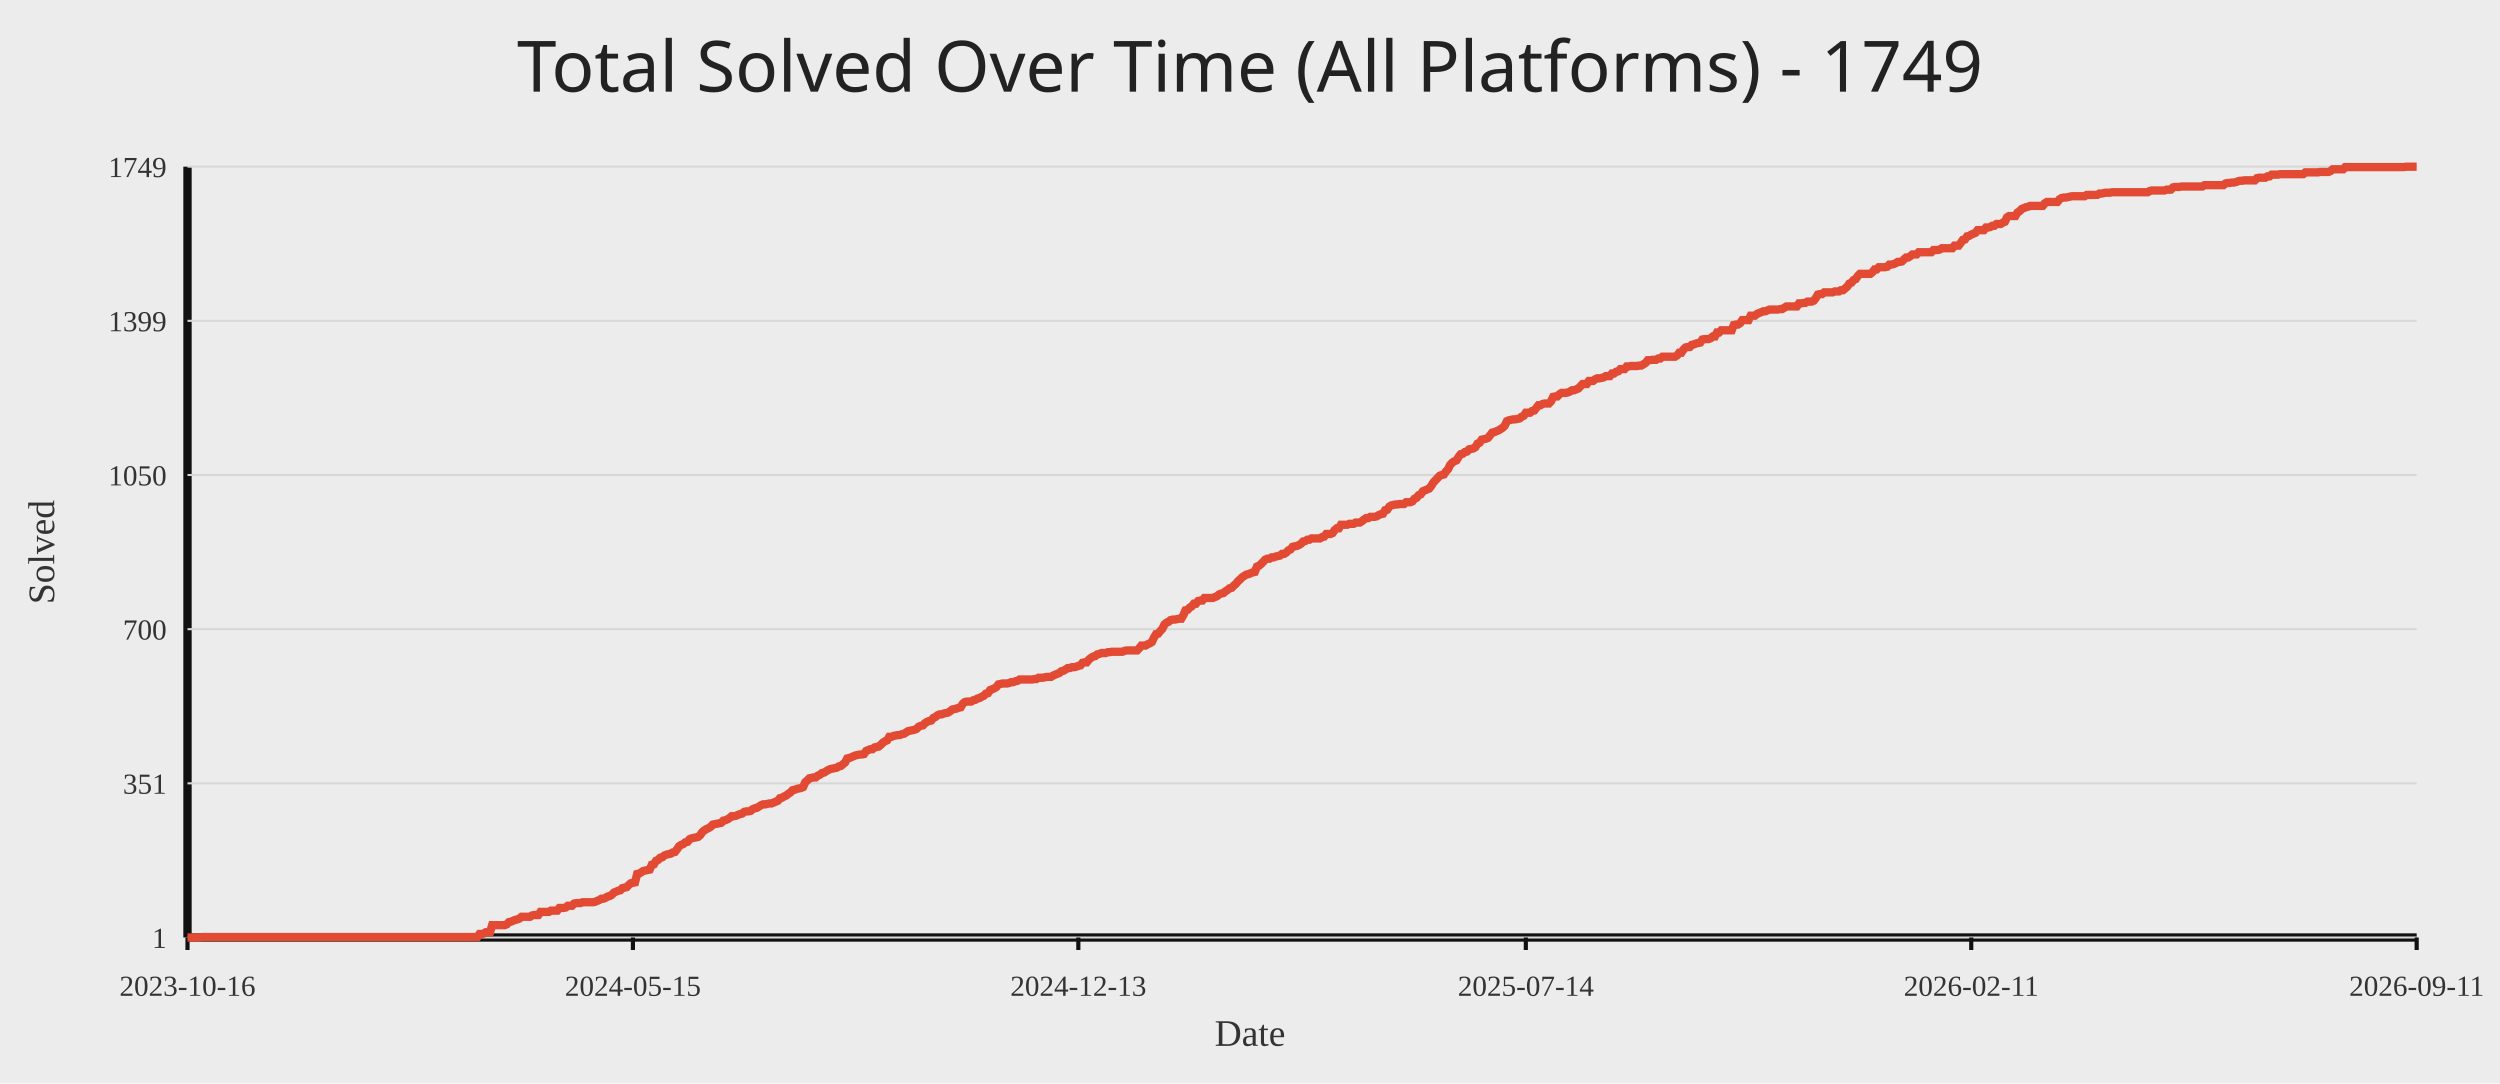
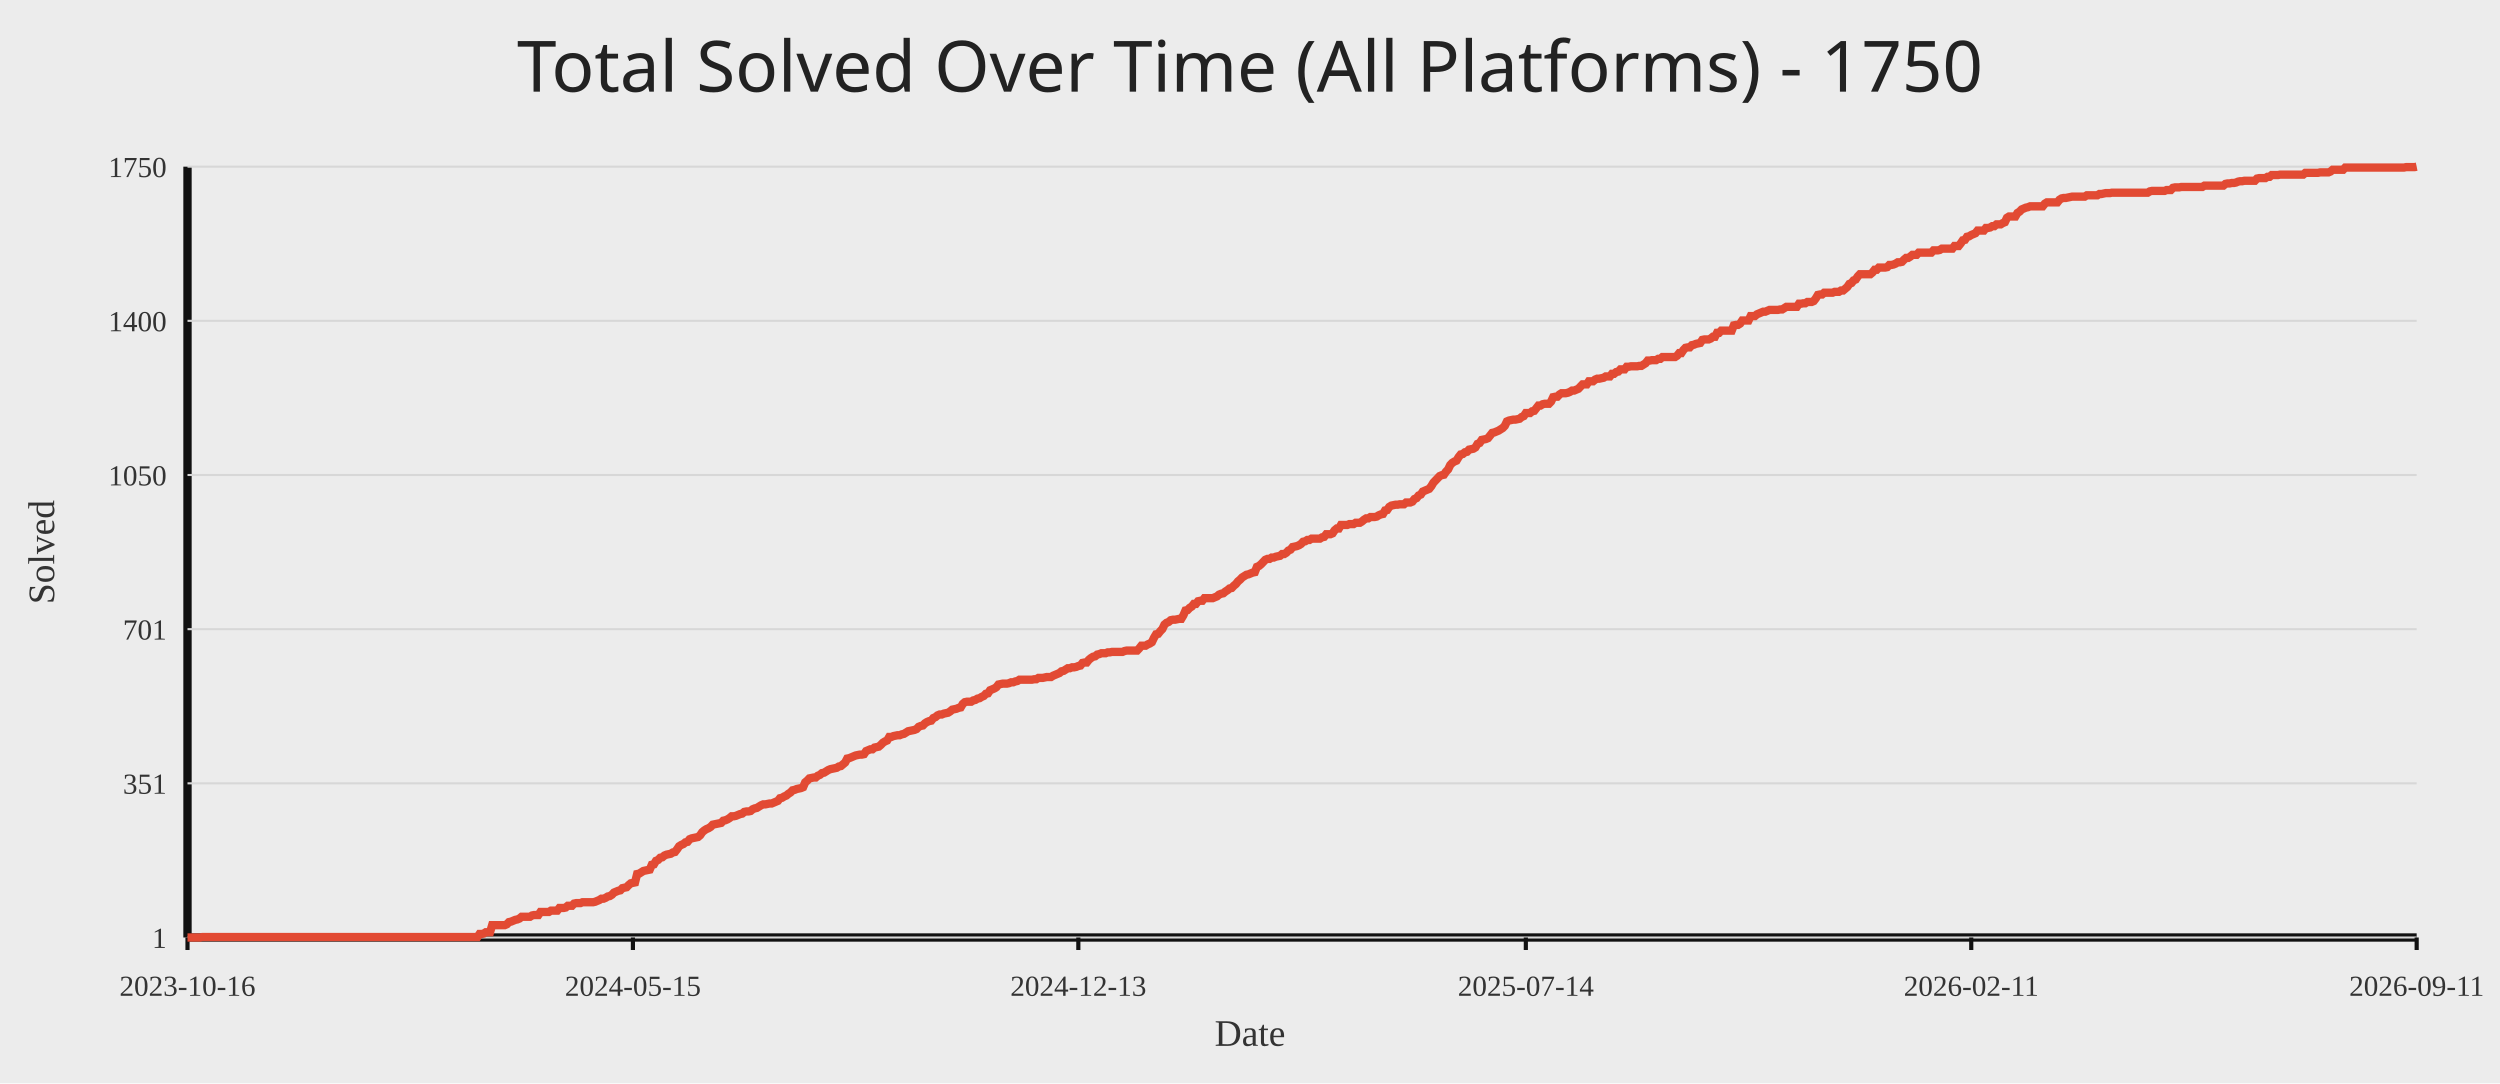
<svg xmlns="http://www.w3.org/2000/svg" width="1200" height="520">
  <rect width="100%" height="100%" fill="#ececec" />
-   <text x="50%" y="44" text-anchor="middle" fill="#222" font-size="34" font-family="Comic Sans MS, Segoe UI">Total Solved Over Time (All Platforms) - 1749</text>
+   <text x="50%" y="44" text-anchor="middle" fill="#222" font-size="34" font-family="Comic Sans MS, Segoe UI">Total Solved Over Time (All Platforms) - 1750</text>
  <line x1="90" y1="450" x2="1160" y2="450" stroke="#111" stroke-width="4" />
  <line x1="90" y1="80" x2="90" y2="450" stroke="#111" stroke-width="4" />
  <line x1="90" y1="450.00" x2="1160" y2="450.00" stroke="#d7d7d7" stroke-width="1" />
  <text x="80" y="455.00" text-anchor="end" fill="#333" font-size="14">1</text>
  <line x1="90" y1="376.00" x2="1160" y2="376.00" stroke="#d7d7d7" stroke-width="1" />
  <text x="80" y="381.00" text-anchor="end" fill="#333" font-size="14">351</text>
  <line x1="90" y1="302.00" x2="1160" y2="302.00" stroke="#d7d7d7" stroke-width="1" />
-   <text x="80" y="307.00" text-anchor="end" fill="#333" font-size="14">700</text>
+   <text x="80" y="307.00" text-anchor="end" fill="#333" font-size="14">701</text>
  <line x1="90" y1="228.00" x2="1160" y2="228.00" stroke="#d7d7d7" stroke-width="1" />
  <text x="80" y="233.00" text-anchor="end" fill="#333" font-size="14">1050</text>
  <line x1="90" y1="154.00" x2="1160" y2="154.00" stroke="#d7d7d7" stroke-width="1" />
-   <text x="80" y="159.00" text-anchor="end" fill="#333" font-size="14">1399</text>
+   <text x="80" y="159.00" text-anchor="end" fill="#333" font-size="14">1400</text>
  <line x1="90" y1="80.00" x2="1160" y2="80.00" stroke="#d7d7d7" stroke-width="1" />
-   <text x="80" y="85.00" text-anchor="end" fill="#333" font-size="14">1749</text>
+   <text x="80" y="85.00" text-anchor="end" fill="#333" font-size="14">1750</text>
  <line x1="90.00" y1="450" x2="90.00" y2="456" stroke="#111" stroke-width="2" />
  <text x="90.00" y="478" text-anchor="middle" fill="#333" font-size="14">2023-10-16</text>
  <line x1="303.80" y1="450" x2="303.80" y2="456" stroke="#111" stroke-width="2" />
  <text x="303.80" y="478" text-anchor="middle" fill="#333" font-size="14">2024-05-15</text>
  <line x1="517.60" y1="450" x2="517.60" y2="456" stroke="#111" stroke-width="2" />
  <text x="517.60" y="478" text-anchor="middle" fill="#333" font-size="14">2024-12-13</text>
  <line x1="732.40" y1="450" x2="732.40" y2="456" stroke="#111" stroke-width="2" />
  <text x="732.40" y="478" text-anchor="middle" fill="#333" font-size="14">2025-07-14</text>
  <line x1="946.20" y1="450" x2="946.20" y2="456" stroke="#111" stroke-width="2" />
  <text x="946.20" y="478" text-anchor="middle" fill="#333" font-size="14">2026-02-11</text>
  <line x1="1160.00" y1="450" x2="1160.00" y2="456" stroke="#111" stroke-width="2" />
  <text x="1160.00" y="478" text-anchor="middle" fill="#333" font-size="14">2026-09-11</text>
-   <polyline fill="none" stroke="#e24a33" stroke-width="4" points="90.00,450.00 91.01,450.00 92.02,450.00 93.03,450.00 94.03,450.00 95.04,450.00 96.05,450.00 97.06,449.79 98.07,449.79 99.08,449.79 100.08,449.79 101.09,449.79 102.10,449.79 103.11,449.79 104.12,449.79 105.13,449.79 106.14,449.79 107.14,449.79 108.15,449.79 109.16,449.79 110.17,449.79 111.18,449.79 112.19,449.79 113.20,449.79 114.20,449.79 115.21,449.79 116.22,449.79 117.23,449.79 118.24,449.79 119.25,449.79 120.25,449.79 121.26,449.79 122.27,449.79 123.28,449.79 124.29,449.79 125.30,449.79 126.31,449.79 127.31,449.79 128.32,449.79 129.33,449.79 130.34,449.79 131.35,449.79 132.36,449.79 133.36,449.79 134.37,449.79 135.38,449.79 136.39,449.79 137.40,449.79 138.41,449.79 139.42,449.79 140.42,449.79 141.43,449.79 142.44,449.79 143.45,449.79 144.46,449.79 145.47,449.79 146.48,449.79 147.48,449.79 148.49,449.79 149.50,449.79 150.51,449.79 151.52,449.79 152.53,449.79 153.53,449.79 154.54,449.79 155.55,449.79 156.56,449.79 157.57,449.79 158.58,449.79 159.59,449.79 160.59,449.79 161.60,449.79 162.61,449.79 163.62,449.79 164.63,449.79 165.64,449.79 166.64,449.79 167.65,449.79 168.66,449.79 169.67,449.79 170.68,449.79 171.69,449.79 172.70,449.79 173.70,449.79 174.71,449.79 175.72,449.79 176.73,449.79 177.74,449.79 178.75,449.79 179.75,449.79 180.76,449.79 181.77,449.79 182.78,449.79 183.79,449.79 184.80,449.79 185.81,449.79 186.81,449.79 187.82,449.79 188.83,449.79 189.84,449.79 190.85,449.79 191.86,449.79 192.87,449.79 193.87,449.79 194.88,449.79 195.89,449.79 196.90,449.79 197.91,449.79 198.92,449.79 199.92,449.79 200.93,449.79 201.94,449.79 202.95,449.79 203.96,449.79 204.97,449.79 205.98,449.79 206.98,449.79 207.99,449.79 209.00,449.79 210.01,449.79 211.02,449.79 212.03,449.79 213.03,449.79 214.04,449.79 215.05,449.79 216.06,449.79 217.07,449.79 218.08,449.79 219.09,449.79 220.09,449.79 221.10,449.79 222.11,449.79 223.12,449.79 224.13,449.79 225.14,449.79 226.15,449.79 227.15,449.79 228.16,449.79 229.17,449.79 230.18,448.31 231.19,448.31 232.20,448.09 233.20,447.46 234.21,447.46 235.22,447.46 236.23,444.07 237.24,444.07 238.25,444.07 239.26,444.07 240.26,444.07 241.27,444.07 242.28,444.07 243.29,443.65 244.30,442.59 245.31,442.38 246.31,441.96 247.32,441.53 248.33,441.32 249.34,440.90 250.35,440.05 251.36,440.05 252.37,440.05 253.37,440.05 254.38,440.05 255.39,439.42 256.40,439.20 257.41,439.20 258.42,439.20 259.43,437.72 260.43,437.72 261.44,437.72 262.45,437.72 263.46,437.72 264.47,437.09 265.48,437.09 266.48,437.09 267.49,437.09 268.50,435.82 269.51,435.82 270.52,435.82 271.53,435.61 272.54,434.76 273.54,434.76 274.55,434.76 275.56,433.70 276.57,433.49 277.58,433.49 278.59,433.49 279.59,433.07 280.60,433.07 281.61,433.07 282.62,433.07 283.63,433.07 284.64,433.07 285.65,432.85 286.65,432.43 287.66,432.01 288.67,431.37 289.68,431.37 290.69,430.95 291.70,430.31 292.70,430.10 293.71,429.47 294.72,428.41 295.73,427.99 296.74,427.56 297.75,427.35 298.76,426.29 299.76,426.08 300.77,425.87 301.78,424.81 302.79,423.96 303.80,423.75 304.81,423.54 305.82,419.52 306.82,419.31 307.83,418.67 308.84,418.04 309.85,417.83 310.86,417.61 311.87,417.40 312.87,415.07 313.88,414.86 314.89,413.17 315.90,412.75 316.91,411.69 317.92,411.48 318.93,410.63 319.93,410.21 320.94,409.99 321.95,409.78 322.96,409.15 323.97,408.94 324.98,407.67 325.98,406.18 326.99,405.55 328.00,405.13 329.01,404.28 330.02,404.07 331.03,402.80 332.04,402.37 333.04,402.16 334.05,401.95 335.06,401.74 336.07,400.89 337.08,399.41 338.09,398.56 339.10,397.93 340.10,397.51 341.11,396.87 342.12,395.81 343.13,395.60 344.14,395.39 345.15,395.18 346.15,394.97 347.16,393.91 348.17,393.70 349.18,393.27 350.19,392.64 351.20,391.79 352.21,391.79 353.21,391.58 354.22,391.16 355.23,390.73 356.24,390.52 357.25,389.67 358.26,389.46 359.26,389.46 360.27,389.25 361.28,388.40 362.29,387.98 363.30,387.77 364.31,387.13 365.32,386.50 366.32,386.08 367.33,386.08 368.34,385.86 369.35,385.65 370.36,385.65 371.37,385.23 372.38,384.81 373.38,384.38 374.39,383.11 375.40,382.90 376.41,382.27 377.42,381.84 378.43,381.00 379.43,380.36 380.44,379.30 381.45,379.09 382.46,378.67 383.47,378.46 384.48,378.24 385.49,377.82 386.49,375.49 387.50,374.65 388.51,373.59 389.52,373.38 390.53,373.16 391.54,373.16 392.54,372.32 393.55,371.89 394.56,371.05 395.57,370.84 396.58,370.20 397.59,369.57 398.60,369.14 399.60,368.93 400.61,368.72 401.62,368.51 402.63,367.87 403.64,367.66 404.65,366.81 405.66,365.97 406.66,364.06 407.67,363.85 408.68,363.43 409.69,363.00 410.70,362.58 411.71,362.37 412.71,362.16 413.72,362.16 414.73,361.95 415.74,360.46 416.75,360.04 417.76,359.62 418.77,359.62 419.77,358.77 420.78,358.56 421.79,358.35 422.80,357.50 423.81,356.44 424.82,355.81 425.82,355.38 426.83,353.69 427.84,353.69 428.85,353.27 429.86,353.05 430.87,352.84 431.88,352.84 432.88,352.42 433.89,352.21 434.90,351.57 435.91,350.94 436.92,350.73 437.93,350.51 438.93,350.30 439.94,349.88 440.95,348.82 441.96,348.40 442.97,348.19 443.98,347.13 444.99,346.49 445.99,346.07 447.00,345.86 448.01,344.59 449.02,344.16 450.03,343.32 451.04,342.89 452.05,342.89 453.05,342.47 454.06,342.26 455.07,342.05 456.08,341.41 457.09,340.57 458.10,340.35 459.10,340.14 460.11,339.72 461.12,339.51 462.13,337.81 463.14,336.97 464.15,336.76 465.16,336.76 466.16,336.76 467.17,336.12 468.18,335.91 469.19,335.27 470.20,335.06 471.21,334.43 472.21,334.00 473.22,332.95 474.23,332.73 475.24,331.25 476.25,330.83 477.26,330.41 478.27,329.77 479.27,328.50 480.28,328.29 481.29,328.08 482.30,328.08 483.31,328.08 484.32,327.87 485.33,327.44 486.33,327.44 487.34,327.02 488.35,326.81 489.36,326.17 490.37,326.17 491.38,326.17 492.38,326.17 493.39,326.17 494.40,326.17 495.41,326.17 496.42,325.96 497.43,325.96 498.44,325.33 499.44,325.33 500.45,325.33 501.46,325.11 502.47,324.90 503.48,324.90 504.49,324.90 505.49,324.27 506.50,323.84 507.51,323.42 508.52,323.00 509.53,322.15 510.54,321.94 511.55,321.30 512.55,320.67 513.56,320.67 514.57,320.25 515.58,320.25 516.59,320.03 517.60,319.61 518.61,319.40 519.61,318.13 520.62,317.92 521.63,317.92 522.64,316.65 523.65,315.80 524.66,315.17 525.66,314.95 526.67,314.11 527.68,313.90 528.69,313.47 529.70,313.47 530.71,313.47 531.72,313.05 532.72,313.05 533.73,312.84 534.74,312.84 535.75,312.84 536.76,312.84 537.77,312.84 538.77,312.84 539.78,312.41 540.79,312.20 541.80,312.20 542.81,312.20 543.82,312.20 544.83,312.20 545.83,312.20 546.84,311.14 547.85,309.87 548.86,309.87 549.87,309.87 550.88,309.24 551.89,308.82 552.89,308.18 553.90,306.06 554.91,304.37 555.92,304.16 556.93,302.89 557.94,301.83 558.94,299.71 559.95,298.87 560.96,298.44 561.97,297.60 562.98,297.39 563.99,297.39 565.00,297.17 566.00,296.96 567.01,296.96 568.02,295.27 569.03,292.94 570.04,292.73 571.05,291.67 572.05,291.04 573.06,289.77 574.07,289.77 575.08,288.50 576.09,288.28 577.10,288.28 578.11,287.01 579.11,287.01 580.12,287.01 581.13,287.01 582.14,287.01 583.15,286.59 584.16,286.17 585.16,285.32 586.17,284.90 587.18,284.69 588.19,283.84 589.20,283.20 590.21,282.36 591.22,282.15 592.22,281.09 593.23,280.24 594.24,278.97 595.25,278.12 596.26,277.07 597.27,276.43 598.28,275.80 599.28,275.58 600.29,275.16 601.30,274.74 602.31,274.53 603.32,271.99 604.33,271.56 605.33,270.72 606.34,269.66 607.35,268.60 608.36,268.18 609.37,268.18 610.38,267.54 611.39,267.54 612.39,267.12 613.40,266.91 614.41,266.69 615.42,265.85 616.43,265.85 617.44,265.21 618.44,264.15 619.45,263.73 620.46,262.46 621.47,262.25 622.48,262.04 623.49,261.61 624.50,260.98 625.50,259.92 626.51,259.71 627.52,259.07 628.53,259.07 629.54,258.44 630.55,258.44 631.56,258.44 632.56,258.44 633.57,258.44 634.58,257.80 635.59,257.59 636.60,256.32 637.61,256.32 638.61,256.32 639.62,255.90 640.63,254.42 641.64,253.57 642.65,253.57 643.66,251.88 644.67,251.88 645.67,251.88 646.68,251.88 647.69,251.45 648.70,251.45 649.71,251.45 650.72,250.82 651.72,250.82 652.73,250.82 653.74,250.18 654.75,249.34 655.76,248.70 656.77,248.70 657.78,248.07 658.78,248.07 659.79,248.07 660.80,247.85 661.81,247.22 662.82,246.80 663.83,246.58 664.84,244.89 665.84,244.68 666.85,243.20 667.86,242.56 668.87,242.35 669.88,242.14 670.89,242.14 671.89,241.93 672.90,241.93 673.91,241.93 674.92,241.08 675.93,241.08 676.94,241.08 677.95,240.66 678.95,239.39 679.96,238.96 680.97,237.69 681.98,237.27 682.99,235.79 684.00,235.37 685.00,234.94 686.01,234.52 687.02,233.25 688.03,231.56 689.04,230.50 690.05,229.44 691.06,228.38 692.06,227.96 693.07,227.75 694.08,226.26 695.09,225.21 696.10,223.09 697.11,222.03 698.11,221.40 699.12,220.97 700.13,219.28 701.14,218.01 702.15,217.80 703.16,216.95 704.17,216.74 705.17,215.68 706.18,215.47 707.19,215.26 708.20,214.62 709.21,212.93 710.22,212.51 711.23,211.02 712.23,210.81 713.24,210.60 714.25,210.18 715.26,208.91 716.27,207.64 717.28,207.43 718.28,207.00 719.29,206.58 720.30,205.94 721.31,205.31 722.32,204.25 723.33,202.13 724.34,201.71 725.34,201.50 726.35,201.29 727.36,201.29 728.37,201.08 729.38,200.86 730.39,200.02 731.39,199.59 732.40,198.11 733.41,198.11 734.42,198.11 735.43,197.27 736.44,197.05 737.45,195.78 738.45,194.51 739.46,194.51 740.47,193.88 741.48,193.67 742.49,193.67 743.50,193.67 744.51,192.61 745.51,190.49 746.52,190.28 747.53,190.28 748.54,189.22 749.55,188.59 750.56,188.59 751.56,188.59 752.57,188.38 753.58,187.95 754.59,187.32 755.60,187.32 756.61,186.89 757.62,186.47 758.62,185.41 759.63,184.35 760.64,184.35 761.65,184.35 762.66,182.87 763.67,182.87 764.67,182.87 765.68,182.03 766.69,181.60 767.70,181.60 768.71,181.39 769.72,181.18 770.73,180.54 771.73,180.54 772.74,180.54 773.75,179.27 774.76,179.27 775.77,178.43 776.78,178.22 777.79,177.16 778.79,177.16 779.80,177.16 780.81,175.89 781.82,175.89 782.83,175.68 783.84,175.68 784.84,175.68 785.85,175.68 786.86,175.46 787.87,175.46 788.88,174.83 789.89,174.19 790.90,172.92 791.90,172.92 792.91,172.71 793.92,172.71 794.93,172.71 795.94,172.08 796.95,172.08 797.95,171.23 798.96,171.23 799.97,171.23 800.98,171.23 801.99,171.23 803.00,171.23 804.01,171.23 805.01,170.59 806.02,169.32 807.03,169.32 808.04,167.84 809.05,166.78 810.06,166.57 811.07,166.57 812.07,165.51 813.08,165.30 814.09,164.88 815.10,164.67 816.11,164.46 817.12,162.97 818.12,162.76 819.13,162.76 820.14,162.76 821.15,162.34 822.16,161.49 823.17,161.49 824.18,159.59 825.18,159.59 826.19,158.53 827.20,158.53 828.21,158.53 829.22,158.53 830.23,158.53 831.23,158.53 832.24,155.99 833.25,155.78 834.26,155.78 835.27,155.14 836.28,153.66 837.29,153.66 838.29,153.66 839.30,153.66 840.31,151.54 841.32,151.54 842.33,151.54 843.34,150.70 844.34,150.27 845.35,149.85 846.36,149.43 847.37,149.43 848.38,149.00 849.39,148.58 850.40,148.58 851.40,148.58 852.41,148.58 853.42,148.58 854.43,148.37 855.44,148.37 856.45,147.73 857.46,147.10 858.46,147.10 859.47,147.10 860.48,147.10 861.49,147.10 862.50,147.10 863.51,145.62 864.51,145.62 865.52,145.41 866.53,145.41 867.54,144.77 868.55,144.77 869.56,144.77 870.57,144.35 871.57,143.08 872.58,141.38 873.59,141.17 874.60,141.17 875.61,140.33 876.62,140.33 877.62,140.33 878.63,140.33 879.64,140.33 880.65,139.90 881.66,139.90 882.67,139.90 883.68,139.27 884.68,139.27 885.69,138.42 886.70,137.57 887.71,136.09 888.72,135.67 889.73,134.40 890.74,133.98 891.74,132.49 892.75,131.44 893.76,131.44 894.77,131.44 895.78,131.44 896.79,131.44 897.79,131.44 898.80,130.59 899.81,129.32 900.82,129.32 901.83,128.26 902.84,128.26 903.85,128.26 904.85,128.26 905.86,128.05 906.87,126.99 907.88,126.99 908.89,126.78 909.90,126.36 910.90,125.72 911.91,125.72 912.92,125.51 913.93,124.45 914.94,123.60 915.95,123.60 916.96,122.97 917.96,122.12 918.97,122.12 919.98,122.12 920.99,121.06 922.00,121.06 923.01,121.06 924.02,121.06 925.02,121.06 926.03,121.06 927.04,121.06 928.05,120.01 929.06,120.01 930.07,120.01 931.07,119.79 932.08,119.16 933.09,119.16 934.10,119.16 935.11,119.16 936.12,119.16 937.13,119.16 938.13,117.89 939.14,117.89 940.15,117.89 941.16,116.62 942.17,115.14 943.18,114.93 944.18,113.44 945.19,113.23 946.20,112.60 947.21,112.17 948.22,111.75 949.23,110.48 950.24,110.48 951.24,110.48 952.25,110.48 953.26,109.21 954.27,109.21 955.28,109.00 956.29,108.36 957.30,108.36 958.30,107.52 959.31,107.52 960.32,107.52 961.33,106.88 962.34,106.46 963.35,104.34 964.35,103.71 965.36,103.71 966.37,103.71 967.38,103.71 968.39,102.01 969.40,101.38 970.41,100.32 971.41,99.90 972.42,99.47 973.43,99.26 974.44,98.84 975.45,98.84 976.46,98.84 977.46,98.84 978.47,98.84 979.48,98.84 980.49,98.84 981.50,97.57 982.51,96.93 983.52,96.93 984.52,96.93 985.53,96.93 986.54,96.93 987.55,96.93 988.56,95.66 989.57,95.03 990.57,94.82 991.58,94.82 992.59,94.61 993.60,94.39 994.61,94.18 995.62,94.18 996.63,94.18 997.63,94.18 998.64,94.18 999.65,94.18 1000.66,94.18 1001.67,93.55 1002.68,93.55 1003.69,93.55 1004.69,93.55 1005.70,93.55 1006.71,93.55 1007.72,92.91 1008.73,92.91 1009.74,92.70 1010.74,92.49 1011.75,92.49 1012.76,92.49 1013.77,92.28 1014.78,92.28 1015.79,92.28 1016.80,92.28 1017.80,92.28 1018.81,92.28 1019.82,92.28 1020.83,92.28 1021.84,92.28 1022.85,92.28 1023.85,92.28 1024.86,92.28 1025.87,92.28 1026.88,92.28 1027.89,92.28 1028.90,92.28 1029.91,92.28 1030.91,92.28 1031.92,91.64 1032.93,91.43 1033.94,91.43 1034.95,91.43 1035.96,91.43 1036.97,91.43 1037.97,91.43 1038.98,91.43 1039.99,91.01 1041.00,91.01 1042.01,91.01 1043.02,89.95 1044.02,89.74 1045.03,89.74 1046.04,89.74 1047.05,89.53 1048.06,89.53 1049.07,89.53 1050.08,89.53 1051.08,89.53 1052.09,89.53 1053.10,89.53 1054.11,89.53 1055.12,89.53 1056.13,89.53 1057.13,89.53 1058.14,88.89 1059.15,88.89 1060.16,88.89 1061.17,88.89 1062.18,88.89 1063.19,88.89 1064.19,88.89 1065.20,88.89 1066.21,88.89 1067.22,88.89 1068.23,88.04 1069.24,87.83 1070.25,87.83 1071.25,87.62 1072.26,87.62 1073.27,87.41 1074.28,86.99 1075.29,86.77 1076.30,86.77 1077.30,86.56 1078.31,86.56 1079.32,86.56 1080.33,86.56 1081.34,86.56 1082.35,86.56 1083.36,85.50 1084.36,85.29 1085.37,85.29 1086.38,85.29 1087.39,85.29 1088.40,84.66 1089.41,84.66 1090.41,83.81 1091.42,83.81 1092.43,83.81 1093.44,83.81 1094.45,83.60 1095.46,83.60 1096.47,83.60 1097.47,83.60 1098.48,83.60 1099.49,83.60 1100.50,83.60 1101.51,83.60 1102.52,83.60 1103.52,83.60 1104.53,83.60 1105.54,83.60 1106.55,82.75 1107.56,82.75 1108.57,82.75 1109.58,82.75 1110.58,82.75 1111.59,82.75 1112.60,82.75 1113.61,82.54 1114.62,82.54 1115.63,82.54 1116.64,82.54 1117.64,82.54 1118.65,82.12 1119.66,81.27 1120.67,81.27 1121.68,81.27 1122.69,81.27 1123.69,81.27 1124.70,81.27 1125.71,80.21 1126.72,80.21 1127.73,80.21 1128.74,80.21 1129.75,80.21 1130.75,80.21 1131.76,80.21 1132.77,80.21 1133.78,80.21 1134.79,80.21 1135.80,80.21 1136.80,80.21 1137.81,80.21 1138.82,80.21 1139.83,80.21 1140.84,80.21 1141.85,80.21 1142.86,80.21 1143.86,80.21 1144.87,80.21 1145.88,80.21 1146.89,80.21 1147.90,80.21 1148.91,80.21 1149.92,80.21 1150.92,80.21 1151.93,80.21 1152.94,80.21 1153.95,80.21 1154.96,80.00 1155.97,80.00 1156.97,80.00 1157.98,80.00 1158.99,80.00 1160.00,80.00" />
+   <polyline fill="none" stroke="#e24a33" stroke-width="4" points="90.00,450.00 91.01,450.00 92.02,450.00 93.03,450.00 94.03,450.00 95.04,450.00 96.05,450.00 97.06,449.79 98.07,449.79 99.08,449.79 100.08,449.79 101.09,449.79 102.10,449.79 103.11,449.79 104.12,449.79 105.13,449.79 106.14,449.79 107.14,449.79 108.15,449.79 109.16,449.79 110.17,449.79 111.18,449.79 112.19,449.79 113.20,449.79 114.20,449.79 115.21,449.79 116.22,449.79 117.23,449.79 118.24,449.79 119.25,449.79 120.25,449.79 121.26,449.79 122.27,449.79 123.28,449.79 124.29,449.79 125.30,449.79 126.31,449.79 127.31,449.79 128.32,449.79 129.33,449.79 130.34,449.79 131.35,449.79 132.36,449.79 133.36,449.79 134.37,449.79 135.38,449.79 136.39,449.79 137.40,449.79 138.41,449.79 139.42,449.79 140.42,449.79 141.43,449.79 142.44,449.79 143.45,449.79 144.46,449.79 145.47,449.79 146.48,449.79 147.48,449.79 148.49,449.79 149.50,449.79 150.51,449.79 151.52,449.79 152.53,449.79 153.53,449.79 154.54,449.79 155.55,449.79 156.56,449.79 157.57,449.79 158.58,449.79 159.59,449.79 160.59,449.79 161.60,449.79 162.61,449.79 163.62,449.79 164.63,449.79 165.64,449.79 166.64,449.79 167.65,449.79 168.66,449.79 169.67,449.79 170.68,449.79 171.69,449.79 172.70,449.79 173.70,449.79 174.71,449.79 175.72,449.79 176.73,449.79 177.74,449.79 178.75,449.79 179.75,449.79 180.76,449.79 181.77,449.79 182.78,449.79 183.79,449.79 184.80,449.79 185.81,449.79 186.81,449.79 187.82,449.79 188.83,449.79 189.84,449.79 190.85,449.79 191.86,449.79 192.87,449.79 193.87,449.79 194.88,449.79 195.89,449.79 196.90,449.79 197.91,449.79 198.92,449.79 199.92,449.79 200.93,449.79 201.94,449.79 202.95,449.79 203.96,449.79 204.97,449.79 205.98,449.79 206.98,449.79 207.99,449.79 209.00,449.79 210.01,449.79 211.02,449.79 212.03,449.79 213.03,449.79 214.04,449.79 215.05,449.79 216.06,449.79 217.07,449.79 218.08,449.79 219.09,449.79 220.09,449.79 221.10,449.79 222.11,449.79 223.12,449.79 224.13,449.79 225.14,449.79 226.15,449.79 227.15,449.79 228.16,449.79 229.17,449.79 230.18,448.31 231.19,448.31 232.20,448.10 233.20,447.46 234.21,447.46 235.22,447.46 236.23,444.08 237.24,444.08 238.25,444.08 239.26,444.08 240.26,444.08 241.27,444.08 242.28,444.08 243.29,443.65 244.30,442.60 245.31,442.38 246.31,441.96 247.32,441.54 248.33,441.33 249.34,440.90 250.35,440.06 251.36,440.06 252.37,440.06 253.37,440.06 254.38,440.06 255.39,439.42 256.40,439.21 257.41,439.21 258.42,439.21 259.43,437.73 260.43,437.73 261.44,437.73 262.45,437.73 263.46,437.73 264.47,437.10 265.48,437.10 266.48,437.10 267.49,437.10 268.50,435.83 269.51,435.83 270.52,435.83 271.53,435.61 272.54,434.77 273.54,434.77 274.55,434.77 275.56,433.71 276.57,433.50 277.58,433.50 278.59,433.50 279.59,433.08 280.60,433.08 281.61,433.08 282.62,433.08 283.63,433.08 284.64,433.08 285.65,432.86 286.65,432.44 287.66,432.02 288.67,431.38 289.68,431.38 290.69,430.96 291.70,430.33 292.70,430.11 293.71,429.48 294.72,428.42 295.73,428.00 296.74,427.58 297.75,427.36 298.76,426.31 299.76,426.09 300.77,425.88 301.78,424.83 302.79,423.98 303.80,423.77 304.81,423.56 305.82,419.54 306.82,419.33 307.83,418.69 308.84,418.06 309.85,417.84 310.86,417.63 311.87,417.42 312.87,415.09 313.88,414.88 314.89,413.19 315.90,412.77 316.91,411.71 317.92,411.50 318.93,410.65 319.93,410.23 320.94,410.02 321.95,409.81 322.96,409.17 323.97,408.96 324.98,407.69 325.98,406.21 326.99,405.57 328.00,405.15 329.01,404.31 330.02,404.09 331.03,402.82 332.04,402.40 333.04,402.19 334.05,401.98 335.06,401.77 336.07,400.92 337.08,399.44 338.09,398.59 339.10,397.96 340.10,397.54 341.11,396.90 342.12,395.84 343.13,395.63 344.14,395.42 345.15,395.21 346.15,395.00 347.16,393.94 348.17,393.73 349.18,393.30 350.19,392.67 351.20,391.82 352.21,391.82 353.21,391.61 354.22,391.19 355.23,390.77 356.24,390.55 357.25,389.71 358.26,389.50 359.26,389.50 360.27,389.29 361.28,388.44 362.29,388.02 363.30,387.80 364.31,387.17 365.32,386.54 366.32,386.11 367.33,386.11 368.34,385.90 369.35,385.69 370.36,385.69 371.37,385.27 372.38,384.84 373.38,384.42 374.39,383.15 375.40,382.94 376.41,382.30 377.42,381.88 378.43,381.03 379.43,380.40 380.44,379.34 381.45,379.13 382.46,378.71 383.47,378.50 384.48,378.28 385.49,377.86 386.49,375.53 387.50,374.69 388.51,373.63 389.52,373.42 390.53,373.21 391.54,373.21 392.54,372.36 393.55,371.94 394.56,371.09 395.57,370.88 396.58,370.25 397.59,369.61 398.60,369.19 399.60,368.98 400.61,368.77 401.62,368.55 402.63,367.92 403.64,367.71 404.65,366.86 405.66,366.01 406.66,364.11 407.67,363.90 408.68,363.48 409.69,363.05 410.70,362.63 411.71,362.42 412.71,362.21 413.72,362.21 414.73,362.00 415.74,360.51 416.75,360.09 417.76,359.67 418.77,359.67 419.77,358.82 420.78,358.61 421.79,358.40 422.80,357.55 423.81,356.50 424.82,355.86 425.82,355.44 426.83,353.74 427.84,353.74 428.85,353.32 429.86,353.11 430.87,352.90 431.88,352.90 432.88,352.48 433.89,352.26 434.90,351.63 435.91,350.99 436.92,350.78 437.93,350.57 438.93,350.36 439.94,349.94 440.95,348.88 441.96,348.46 442.97,348.24 443.98,347.19 444.99,346.55 445.99,346.13 447.00,345.92 448.01,344.65 449.02,344.23 450.03,343.38 451.04,342.96 452.05,342.96 453.05,342.53 454.06,342.32 455.07,342.11 456.08,341.48 457.09,340.63 458.10,340.42 459.10,340.21 460.11,339.78 461.12,339.57 462.13,337.88 463.14,337.03 464.15,336.82 465.16,336.82 466.16,336.82 467.17,336.19 468.18,335.97 469.19,335.34 470.20,335.13 471.21,334.49 472.21,334.07 473.22,333.01 474.23,332.80 475.24,331.32 476.25,330.90 477.26,330.47 478.27,329.84 479.27,328.57 480.28,328.36 481.29,328.15 482.30,328.15 483.31,328.15 484.32,327.94 485.33,327.51 486.33,327.51 487.34,327.09 488.35,326.88 489.36,326.24 490.37,326.24 491.38,326.24 492.38,326.24 493.39,326.24 494.40,326.24 495.41,326.24 496.42,326.03 497.43,326.03 498.44,325.40 499.44,325.40 500.45,325.40 501.46,325.19 502.47,324.97 503.48,324.97 504.49,324.97 505.49,324.34 506.50,323.92 507.51,323.49 508.52,323.07 509.53,322.22 510.54,322.01 511.55,321.38 512.55,320.74 513.56,320.74 514.57,320.32 515.58,320.32 516.59,320.11 517.60,319.69 518.61,319.47 519.61,318.20 520.62,317.99 521.63,317.99 522.64,316.72 523.65,315.88 524.66,315.24 525.66,315.03 526.67,314.19 527.68,313.97 528.69,313.55 529.70,313.55 530.71,313.55 531.72,313.13 532.72,313.13 533.73,312.92 534.74,312.92 535.75,312.92 536.76,312.92 537.77,312.92 538.77,312.92 539.78,312.49 540.79,312.28 541.80,312.28 542.81,312.28 543.82,312.28 544.83,312.28 545.83,312.28 546.84,311.22 547.85,309.95 548.86,309.95 549.87,309.95 550.88,309.32 551.89,308.90 552.89,308.26 553.90,306.15 554.91,304.45 555.92,304.24 556.93,302.97 557.94,301.92 558.94,299.80 559.95,298.95 560.96,298.53 561.97,297.68 562.98,297.47 563.99,297.47 565.00,297.26 566.00,297.05 567.01,297.05 568.02,295.36 569.03,293.03 570.04,292.82 571.05,291.76 572.05,291.13 573.06,289.86 574.07,289.86 575.08,288.59 576.09,288.38 577.10,288.38 578.11,287.11 579.11,287.11 580.12,287.11 581.13,287.11 582.14,287.11 583.15,286.68 584.16,286.26 585.16,285.41 586.17,284.99 587.18,284.78 588.19,283.93 589.20,283.30 590.21,282.45 591.22,282.24 592.22,281.18 593.23,280.34 594.24,279.07 595.25,278.22 596.26,277.16 597.27,276.53 598.28,275.89 599.28,275.68 600.29,275.26 601.30,274.84 602.31,274.63 603.32,272.09 604.33,271.66 605.33,270.82 606.34,269.76 607.35,268.70 608.36,268.28 609.37,268.28 610.38,267.64 611.39,267.64 612.39,267.22 613.40,267.01 614.41,266.80 615.42,265.95 616.43,265.95 617.44,265.32 618.44,264.26 619.45,263.84 620.46,262.57 621.47,262.36 622.48,262.14 623.49,261.72 624.50,261.09 625.50,260.03 626.51,259.82 627.52,259.18 628.53,259.18 629.54,258.55 630.55,258.55 631.56,258.55 632.56,258.55 633.57,258.55 634.58,257.91 635.59,257.70 636.60,256.43 637.61,256.43 638.61,256.43 639.62,256.01 640.63,254.53 641.64,253.68 642.65,253.68 643.66,251.99 644.67,251.99 645.67,251.99 646.68,251.99 647.69,251.57 648.70,251.57 649.71,251.57 650.72,250.93 651.72,250.93 652.73,250.93 653.74,250.30 654.75,249.45 655.76,248.82 656.77,248.82 657.78,248.18 658.78,248.18 659.79,248.18 660.80,247.97 661.81,247.34 662.82,246.91 663.83,246.70 664.84,245.01 665.84,244.80 666.85,243.32 667.86,242.68 668.87,242.47 669.88,242.26 670.89,242.26 671.89,242.05 672.90,242.05 673.91,242.05 674.92,241.20 675.93,241.20 676.94,241.20 677.95,240.78 678.95,239.51 679.96,239.09 680.97,237.82 681.98,237.39 682.99,235.91 684.00,235.49 685.00,235.07 686.01,234.64 687.02,233.37 688.03,231.68 689.04,230.62 690.05,229.57 691.06,228.51 692.06,228.08 693.07,227.87 694.08,226.39 695.09,225.33 696.10,223.22 697.11,222.16 698.11,221.53 699.12,221.10 700.13,219.41 701.14,218.14 702.15,217.93 703.16,217.08 704.17,216.87 705.17,215.81 706.18,215.60 707.19,215.39 708.20,214.76 709.21,213.06 710.22,212.64 711.23,211.16 712.23,210.95 713.24,210.74 714.25,210.31 715.26,209.05 716.27,207.78 717.28,207.56 718.28,207.14 719.29,206.72 720.30,206.08 721.31,205.45 722.32,204.39 723.33,202.28 724.34,201.85 725.34,201.64 726.35,201.43 727.36,201.43 728.37,201.22 729.38,201.01 730.39,200.16 731.39,199.74 732.40,198.26 733.41,198.26 734.42,198.26 735.43,197.41 736.44,197.20 737.45,195.93 738.45,194.66 739.46,194.66 740.47,194.03 741.48,193.81 742.49,193.81 743.50,193.81 744.51,192.76 745.51,190.64 746.52,190.43 747.53,190.43 748.54,189.37 749.55,188.74 750.56,188.74 751.56,188.74 752.57,188.52 753.58,188.10 754.59,187.47 755.60,187.47 756.61,187.04 757.62,186.62 758.62,185.56 759.63,184.51 760.64,184.51 761.65,184.51 762.66,183.02 763.67,183.02 764.67,183.02 765.68,182.18 766.69,181.76 767.70,181.76 768.71,181.54 769.72,181.33 770.73,180.70 771.73,180.70 772.74,180.70 773.75,179.43 774.76,179.43 775.77,178.58 776.78,178.37 777.79,177.31 778.79,177.31 779.80,177.31 780.81,176.04 781.82,176.04 782.83,175.83 783.84,175.83 784.84,175.83 785.85,175.83 786.86,175.62 787.87,175.62 788.88,174.99 789.89,174.35 790.90,173.08 791.90,173.08 792.91,172.87 793.92,172.87 794.93,172.87 795.94,172.24 796.95,172.24 797.95,171.39 798.96,171.39 799.97,171.39 800.98,171.39 801.99,171.39 803.00,171.39 804.01,171.39 805.01,170.75 806.02,169.49 807.03,169.49 808.04,168.00 809.05,166.95 810.06,166.74 811.07,166.74 812.07,165.68 813.08,165.47 814.09,165.04 815.10,164.83 816.11,164.62 817.12,163.14 818.12,162.93 819.13,162.93 820.14,162.93 821.15,162.50 822.16,161.66 823.17,161.66 824.18,159.75 825.18,159.75 826.19,158.70 827.20,158.70 828.21,158.70 829.22,158.70 830.23,158.70 831.23,158.70 832.24,156.16 833.25,155.95 834.26,155.95 835.27,155.31 836.28,153.83 837.29,153.83 838.29,153.83 839.30,153.83 840.31,151.72 841.32,151.72 842.33,151.72 843.34,150.87 844.34,150.45 845.35,150.02 846.36,149.60 847.37,149.60 848.38,149.18 849.39,148.75 850.40,148.75 851.40,148.75 852.41,148.75 853.42,148.75 854.43,148.54 855.44,148.54 856.45,147.91 857.46,147.27 858.46,147.27 859.47,147.27 860.48,147.27 861.49,147.27 862.50,147.27 863.51,145.79 864.51,145.79 865.52,145.58 866.53,145.58 867.54,144.95 868.55,144.95 869.56,144.95 870.57,144.52 871.57,143.25 872.58,141.56 873.59,141.35 874.60,141.35 875.61,140.50 876.62,140.50 877.62,140.50 878.63,140.50 879.64,140.50 880.65,140.08 881.66,140.08 882.67,140.08 883.68,139.45 884.68,139.45 885.69,138.60 886.70,137.75 887.71,136.27 888.72,135.85 889.73,134.58 890.74,134.16 891.74,132.68 892.75,131.62 893.76,131.62 894.77,131.62 895.78,131.62 896.79,131.62 897.79,131.62 898.80,130.77 899.81,129.50 900.82,129.50 901.83,128.44 902.84,128.44 903.85,128.44 904.85,128.44 905.86,128.23 906.87,127.18 907.88,127.18 908.89,126.96 909.90,126.54 910.90,125.91 911.91,125.91 912.92,125.69 913.93,124.64 914.94,123.79 915.95,123.79 916.96,123.16 917.96,122.31 918.97,122.31 919.98,122.31 920.99,121.25 922.00,121.25 923.01,121.25 924.02,121.25 925.02,121.25 926.03,121.25 927.04,121.25 928.05,120.19 929.06,120.19 930.07,120.19 931.07,119.98 932.08,119.35 933.09,119.35 934.10,119.35 935.11,119.35 936.12,119.35 937.13,119.35 938.13,118.08 939.14,118.08 940.15,118.08 941.16,116.81 942.17,115.33 943.18,115.12 944.18,113.64 945.19,113.42 946.20,112.79 947.21,112.37 948.22,111.94 949.23,110.67 950.24,110.67 951.24,110.67 952.25,110.67 953.26,109.41 954.27,109.41 955.28,109.19 956.29,108.56 957.30,108.56 958.30,107.71 959.31,107.71 960.32,107.71 961.33,107.08 962.34,106.66 963.35,104.54 964.35,103.91 965.36,103.91 966.37,103.91 967.38,103.91 968.39,102.21 969.40,101.58 970.41,100.52 971.41,100.10 972.42,99.67 973.43,99.46 974.44,99.04 975.45,99.04 976.46,99.04 977.46,99.04 978.47,99.04 979.48,99.04 980.49,99.04 981.50,97.77 982.51,97.14 983.52,97.14 984.52,97.14 985.53,97.14 986.54,97.14 987.55,97.14 988.56,95.87 989.57,95.23 990.57,95.02 991.58,95.02 992.59,94.81 993.60,94.60 994.61,94.39 995.62,94.39 996.63,94.39 997.63,94.39 998.64,94.39 999.65,94.39 1000.66,94.39 1001.67,93.75 1002.68,93.75 1003.69,93.75 1004.69,93.75 1005.70,93.75 1006.71,93.75 1007.72,93.12 1008.73,93.12 1009.74,92.90 1010.74,92.69 1011.75,92.69 1012.76,92.69 1013.77,92.48 1014.78,92.48 1015.79,92.48 1016.80,92.48 1017.80,92.48 1018.81,92.48 1019.82,92.48 1020.83,92.48 1021.84,92.48 1022.85,92.48 1023.85,92.48 1024.86,92.48 1025.87,92.48 1026.88,92.48 1027.89,92.48 1028.90,92.48 1029.91,92.48 1030.91,92.48 1031.92,91.85 1032.93,91.64 1033.94,91.64 1034.95,91.64 1035.96,91.64 1036.97,91.64 1037.97,91.64 1038.98,91.64 1039.99,91.21 1041.00,91.21 1042.01,91.21 1043.02,90.15 1044.02,89.94 1045.03,89.94 1046.04,89.94 1047.05,89.73 1048.06,89.73 1049.07,89.73 1050.08,89.73 1051.08,89.73 1052.09,89.73 1053.10,89.73 1054.11,89.73 1055.12,89.73 1056.13,89.73 1057.13,89.73 1058.14,89.10 1059.15,89.10 1060.16,89.10 1061.17,89.10 1062.18,89.10 1063.19,89.10 1064.19,89.10 1065.20,89.10 1066.21,89.10 1067.22,89.10 1068.23,88.25 1069.24,88.04 1070.25,88.04 1071.25,87.83 1072.26,87.83 1073.27,87.62 1074.28,87.19 1075.29,86.98 1076.30,86.98 1077.30,86.77 1078.31,86.77 1079.32,86.77 1080.33,86.77 1081.34,86.77 1082.35,86.77 1083.36,85.71 1084.36,85.50 1085.37,85.50 1086.38,85.50 1087.39,85.50 1088.40,84.87 1089.41,84.87 1090.41,84.02 1091.42,84.02 1092.43,84.02 1093.44,84.02 1094.45,83.81 1095.46,83.81 1096.47,83.81 1097.47,83.81 1098.48,83.81 1099.49,83.81 1100.50,83.81 1101.51,83.81 1102.52,83.81 1103.52,83.81 1104.53,83.81 1105.54,83.81 1106.55,82.96 1107.56,82.96 1108.57,82.96 1109.58,82.96 1110.58,82.96 1111.59,82.96 1112.60,82.96 1113.61,82.75 1114.62,82.75 1115.63,82.75 1116.64,82.75 1117.64,82.75 1118.65,82.33 1119.66,81.48 1120.67,81.48 1121.68,81.48 1122.69,81.48 1123.69,81.48 1124.70,81.48 1125.71,80.42 1126.72,80.42 1127.73,80.42 1128.74,80.42 1129.75,80.42 1130.75,80.42 1131.76,80.42 1132.77,80.42 1133.78,80.42 1134.79,80.42 1135.80,80.42 1136.80,80.42 1137.81,80.42 1138.82,80.42 1139.83,80.42 1140.84,80.42 1141.85,80.42 1142.86,80.42 1143.86,80.42 1144.87,80.42 1145.88,80.42 1146.89,80.42 1147.90,80.42 1148.91,80.42 1149.92,80.42 1150.92,80.42 1151.93,80.42 1152.94,80.42 1153.95,80.42 1154.96,80.21 1155.97,80.21 1156.97,80.21 1157.98,80.21 1158.99,80.21 1160.00,80.00" />
  <text x="50%" y="502" text-anchor="middle" fill="#333" font-size="18">Date</text>
  <text x="26" y="265.00" transform="rotate(-90 26 265.00)" text-anchor="middle" fill="#333" font-size="18">Solved</text>
</svg>
